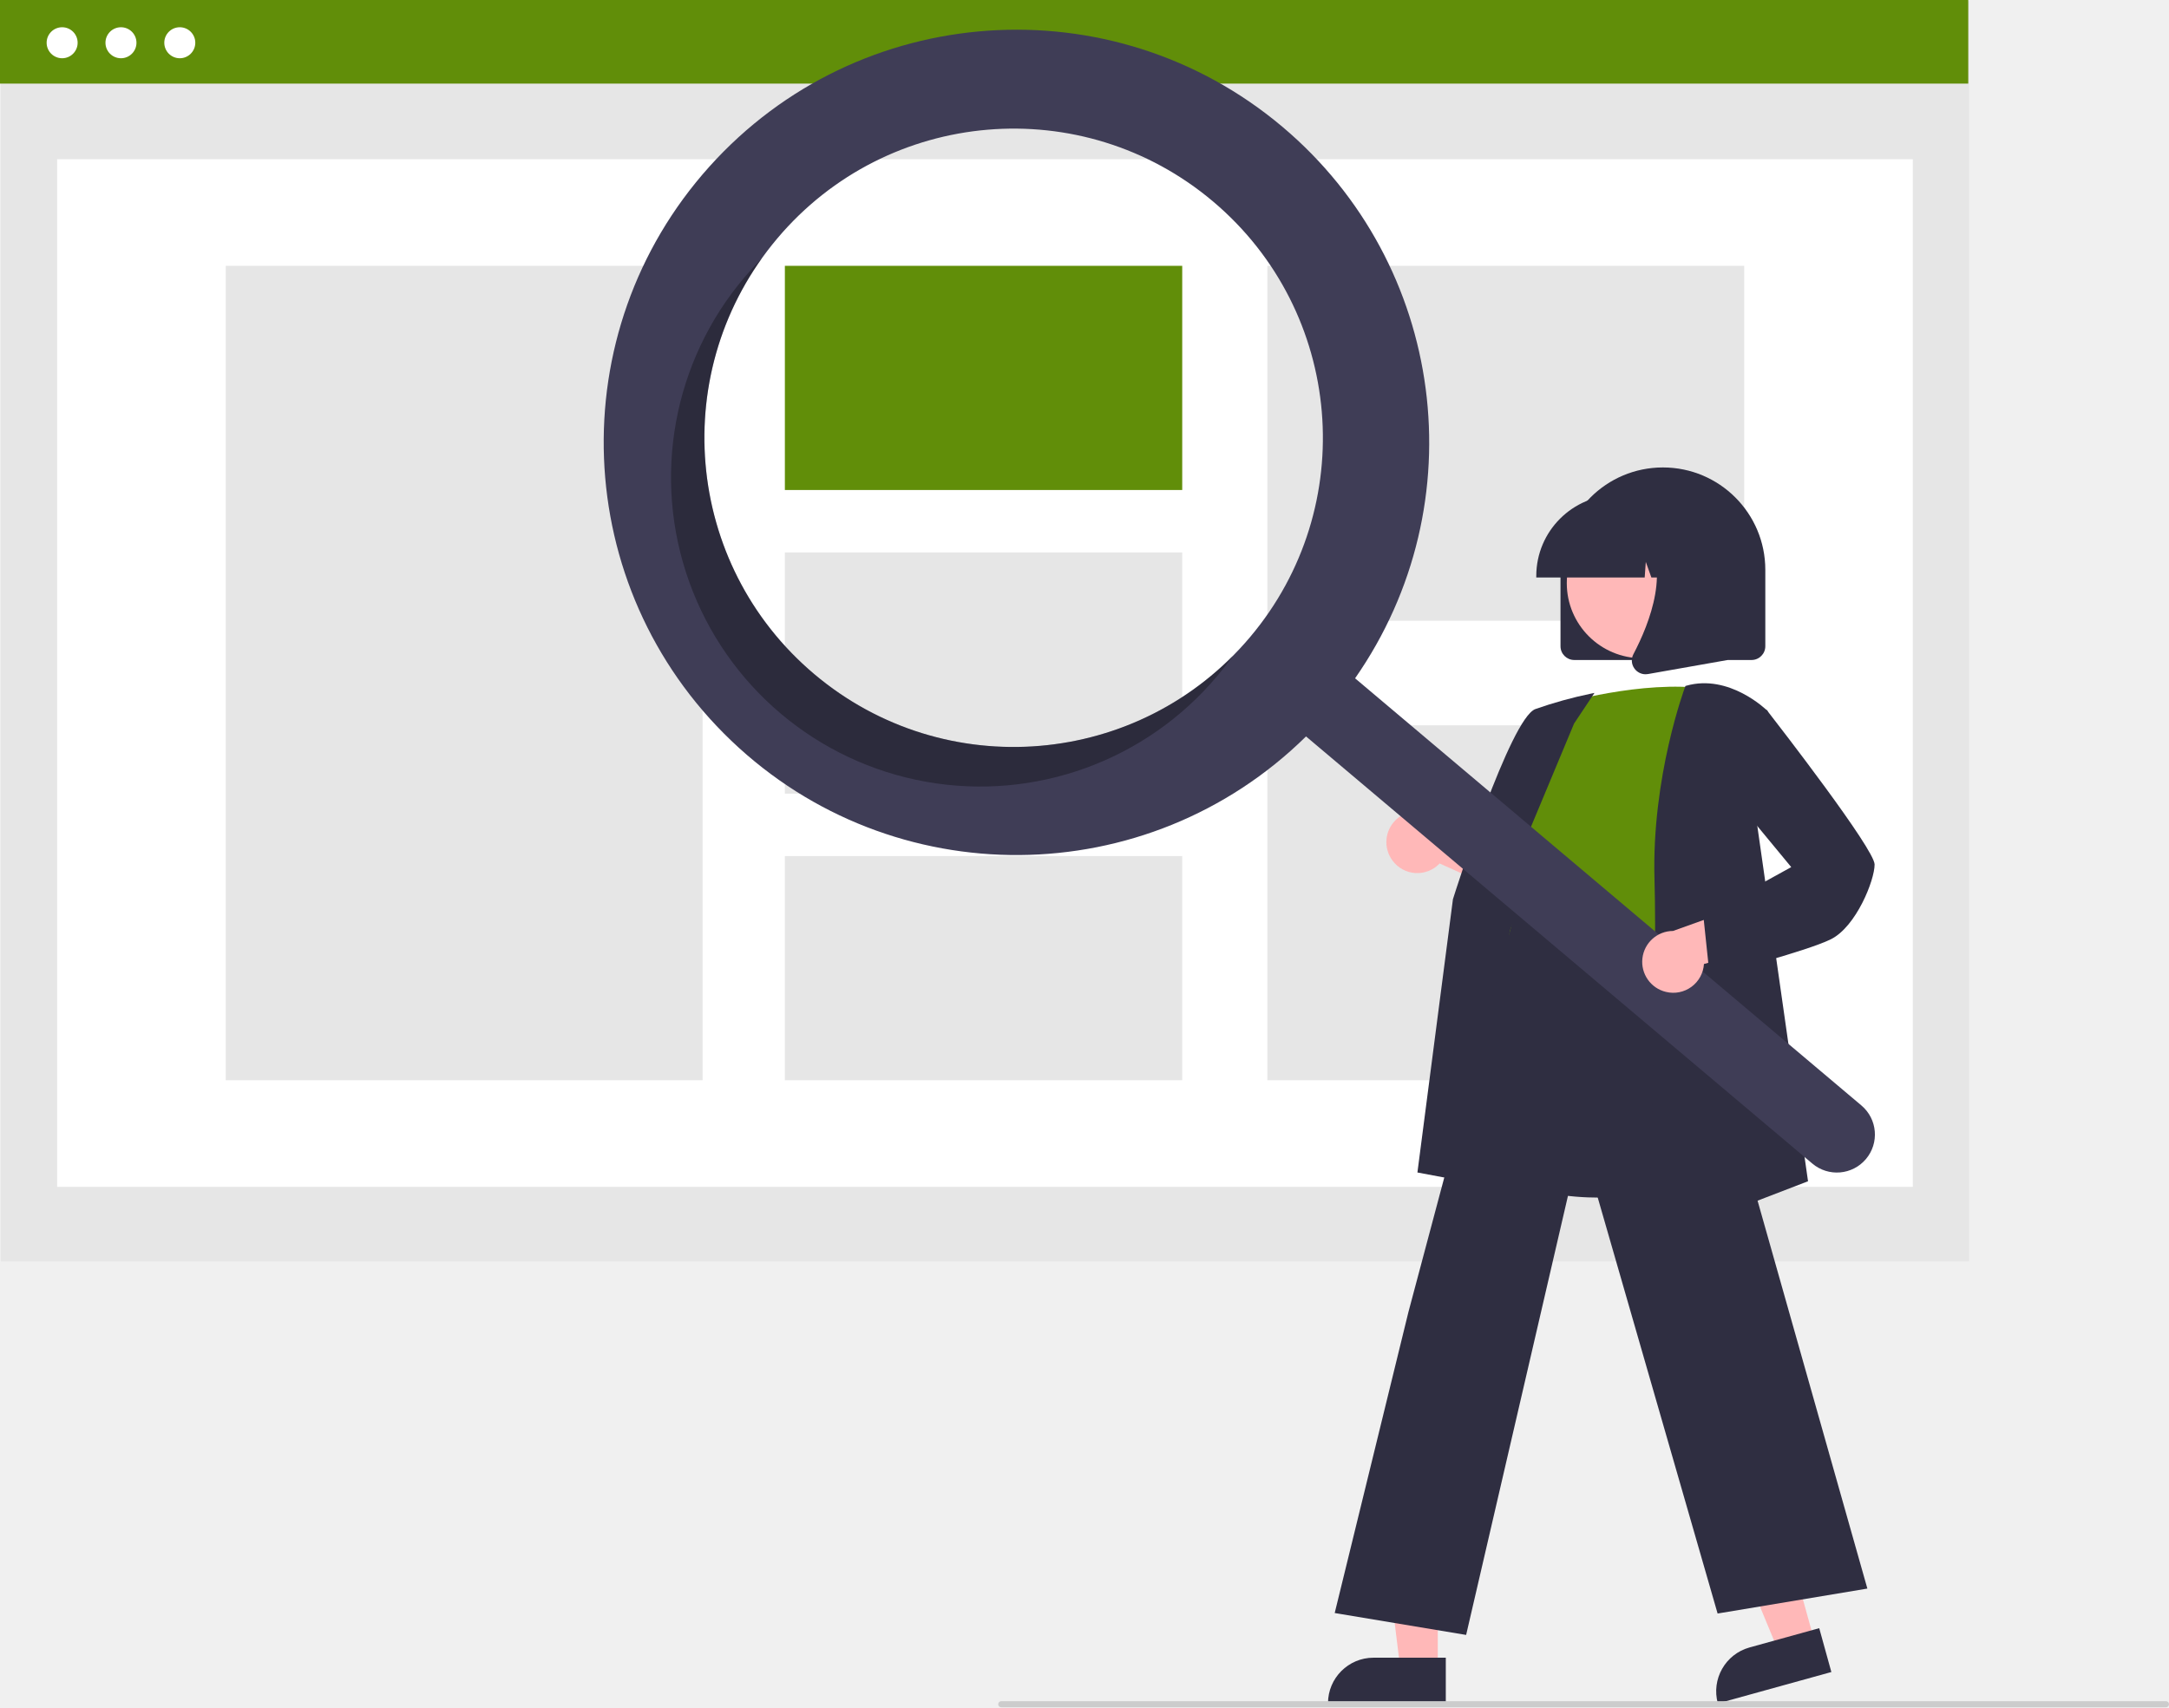
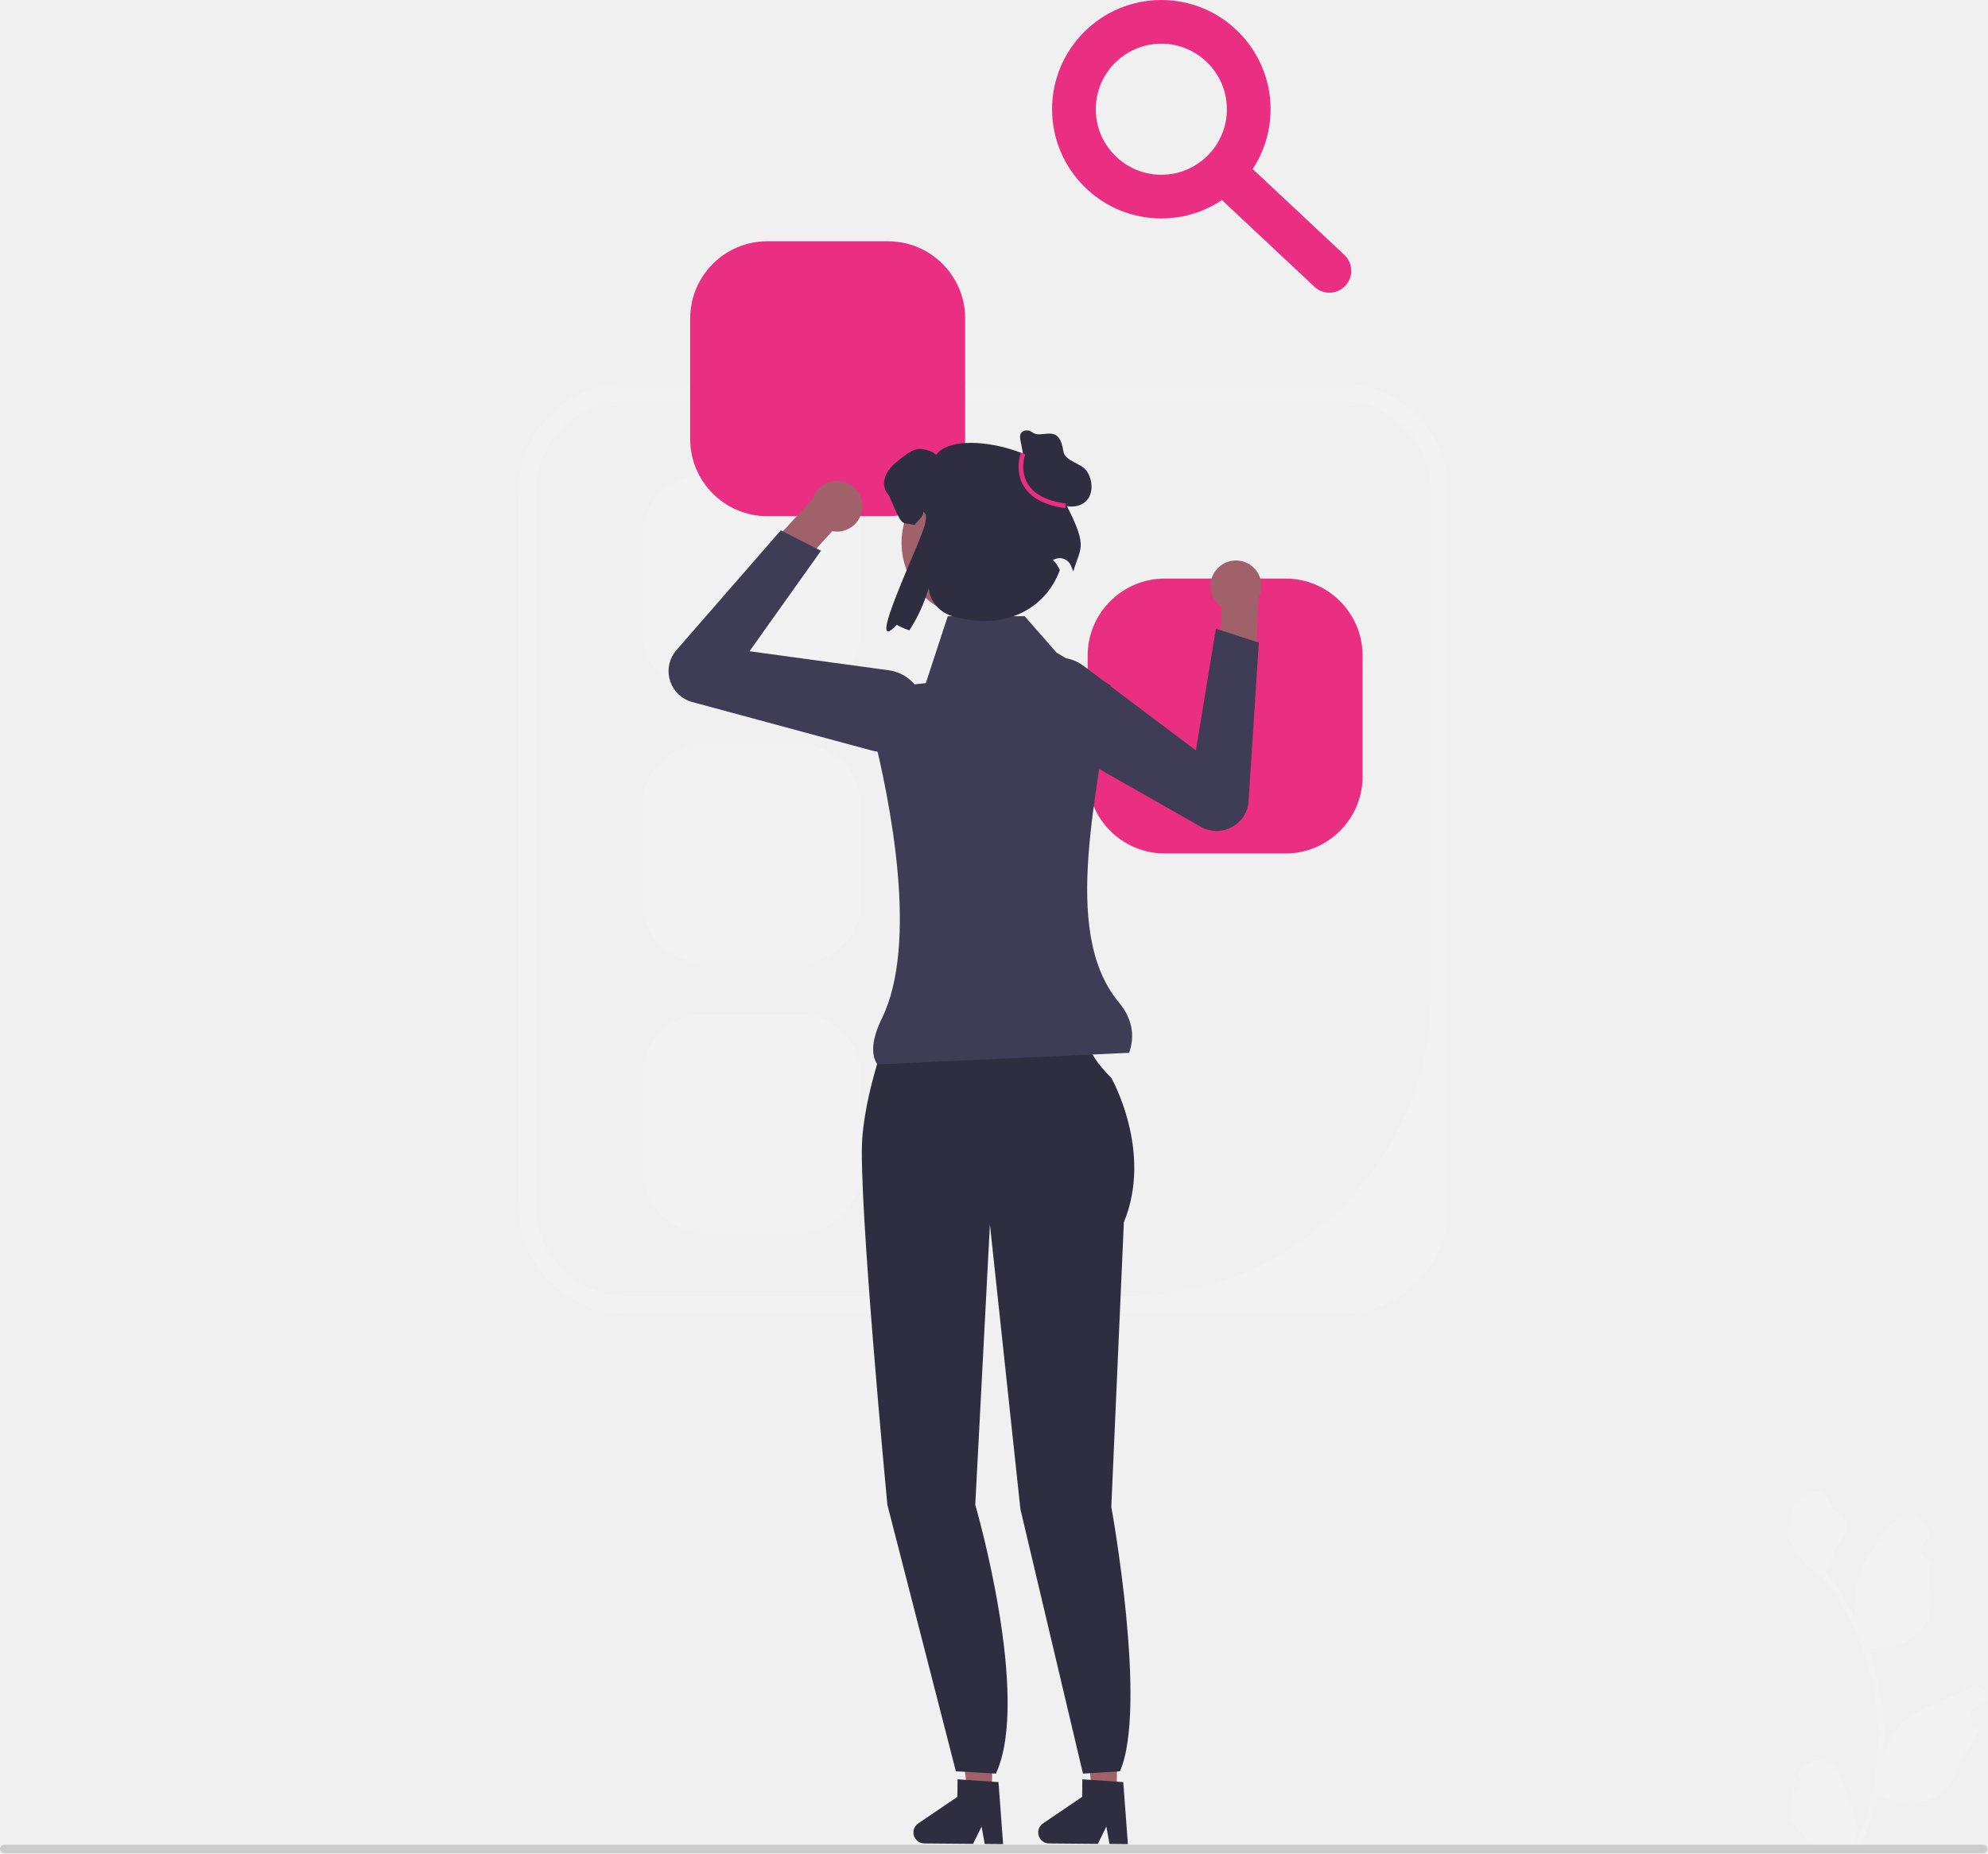
- <svg xmlns="http://www.w3.org/2000/svg" data-name="Layer 1" width="709.533" height="558.594" viewBox="0 0 709.533 558.594">
-   <rect x="0.275" y="0.365" width="643.862" height="412.358" fill="#e6e6e6" />
-   <rect x="18.686" y="52.085" width="607.039" height="336.243" fill="#fff" />
-   <rect width="643.862" height="27.354" fill="#618e09" />
-   <circle cx="20.327" cy="13.985" r="5.07" fill="#fff" />
-   <circle cx="39.571" cy="13.985" r="5.07" fill="#fff" />
-   <circle cx="58.814" cy="13.985" r="5.07" fill="#fff" />
-   <rect x="73.844" y="86.973" width="155.981" height="266.467" fill="#e6e6e6" />
-   <rect x="256.75" y="86.973" width="129.984" height="73.348" fill="#618e09" />
-   <rect x="256.75" y="180.747" width="129.984" height="78.919" fill="#e6e6e6" />
-   <rect x="256.75" y="280.092" width="129.984" height="73.348" fill="#e6e6e6" />
-   <rect x="414.587" y="86.973" width="155.981" height="116.125" fill="#e6e6e6" />
-   <rect x="414.587" y="237.315" width="155.981" height="116.125" fill="#e6e6e6" />
-   <path d="M755.712,382.143v-25a33.5,33.5,0,1,1,67,0v25a4.505,4.505,0,0,1-4.5,4.5h-58A4.505,4.505,0,0,1,755.712,382.143Z" transform="translate(-245.2337 -170.7031)" fill="#2f2e41" />
-   <polygon points="593.514 536.786 581.698 540.056 563.462 496.038 580.901 491.212 593.514 536.786" fill="#ffb8b8" />
-   <path d="M819.385,708.282h23.644a0,0,0,0,1,0,0v14.887a0,0,0,0,1,0,0H804.498a0,0,0,0,1,0,0v0A14.887,14.887,0,0,1,819.385,708.282Z" transform="translate(-406.293 74.94457) rotate(-15.46951)" fill="#2f2e41" />
-   <polygon points="470.328 545.875 458.068 545.875 452.235 498.587 470.33 498.587 470.328 545.875" fill="#ffb8b8" />
-   <path d="M449.311,542.372h23.644a0,0,0,0,1,0,0v14.887a0,0,0,0,1,0,0H434.424a0,0,0,0,1,0,0v0A14.887,14.887,0,0,1,449.311,542.372Z" fill="#2f2e41" />
-   <path d="M700.778,452.301a10.056,10.056,0,0,0,15.392.917l32.59,14.658L745.796,449.545l-30.494-11.109a10.11,10.11,0,0,0-14.524,13.865Z" transform="translate(-245.2337 -170.7031)" fill="#ffb8b8" />
-   <path d="M768.492,562.539c-10.239,0-20.839-1.525-29.749-6.062a38.416,38.416,0,0,1-19.709-23.565c-4.642-14.699,1.211-29.14,6.871-43.105,3.508-8.654,6.821-16.827,7.68-24.884l.3-2.86c1.339-12.848,2.495-23.943,8.897-28.105,3.318-2.157,7.78-2.28,13.641-.377l55.045,17.881-2.024,104.49-.334.112C808.823,556.161,789.418,562.539,768.492,562.539Z" transform="translate(-245.2337 -170.7031)" fill="#2f2e41" />
-   <path d="M755.462,401.051s27-8,48-5c0,0-12,66-8,88s-69.5,8.5-54.5-12.5l5-25s-10-10-1-22Z" transform="translate(-245.2337 -170.7031)" fill="#618e09" />
-   <path d="M742.182,560.558l-33.276-6.239,11.618-89.407c.781-2.496,18.778-59.143,26.952-62.208a139.517,139.517,0,0,1,18.166-5.047l1.184-.237-6.672,10.009-26.564,63.654Z" transform="translate(-245.2337 -170.7031)" fill="#2f2e41" />
-   <path d="M724.843,705.622l-42.995-7.166,24.128-98.524,35.903-134.737.354,2.393c.028.178,3.382,17.78,53.151,9.97l.438-.068.121.426,60.152,212.538-48.99,8.165L762.422,543.551Z" transform="translate(-245.2337 -170.7031)" fill="#2f2e41" />
-   <path d="M784.436,577.29l.027-.756c.03-.84,2.988-84.373,2-117.967-.991-33.709,9.922-62.901,10.032-63.192l.089-.234.241-.069c14.12-4.034,26.369,8.005,26.491,8.127l.172.172-4.021,33.176,17.216,120.642Z" transform="translate(-245.2337 -170.7031)" fill="#2f2e41" />
-   <circle cx="537.095" cy="190.797" r="24.561" fill="#ffb8b8" />
-   <path d="M747.787,359.143a26.53,26.53,0,0,1,26.5-26.5h5a26.53,26.53,0,0,1,26.5,26.5v.5H795.22l-3.604-10.092-.721,10.092h-5.461l-1.818-5.092-.364,5.092H747.787Z" transform="translate(-245.2337 -170.7031)" fill="#2f2e41" />
-   <path d="M779.911,389.454a4.433,4.433,0,0,1-.352-4.707c5.299-10.078,12.717-28.7,2.87-40.185l-.708-.825h28.587V386.658l-25.969,4.582a4.596,4.596,0,0,1-.796.07A4.482,4.482,0,0,1,779.911,389.454Z" transform="translate(-245.2337 -170.7031)" fill="#2f2e41" />
-   <path d="M664.814,212.249a135.02,135.02,0,1,0,7.655,199.403L838.087,551.4a12.442,12.442,0,0,0,16.066-19.003l-.018-.015L688.516,392.634A135.027,135.027,0,0,0,664.814,212.249ZM654.137,379.177a101.158,101.158,0,1,1-12.077-142.548l0,0A101.158,101.158,0,0,1,654.137,379.177Z" transform="translate(-245.2337 -170.7031)" fill="#3f3d56" />
-   <path d="M511.589,391.254a101.163,101.163,0,0,1-17.166-135.989q-2.901,2.922-5.609,6.12A101.158,101.158,0,1,0,643.438,391.856q2.702-3.202,5.089-6.559A101.163,101.163,0,0,1,511.589,391.254Z" transform="translate(-245.2337 -170.7031)" opacity="0.3" style="isolation:isolate" />
-   <path d="M790.214,495.239a10.056,10.056,0,0,0,12.424-9.133l34.433-9.557L823.074,464.346l-30.552,10.947A10.11,10.11,0,0,0,790.214,495.239Z" transform="translate(-245.2337 -170.7031)" fill="#ffb8b8" />
-   <path d="M804.526,490.18,802.43,470.274l28.762-15.869-18.752-22.7L815.5,406.205l7.62-3.266.237.305c3.593,4.62,35.105,45.281,35.105,50.307,0,5.163-6.029,20.323-14.276,24.447-7.956,3.978-37.831,11.709-39.099,12.037Z" transform="translate(-245.2337 -170.7031)" fill="#2f2e41" />
-   <path d="M953.766,729.297h-381a1,1,0,1,1,0-2h381a1,1,0,0,1,0,2Z" transform="translate(-245.2337 -170.7031)" fill="#ccc" />
+ <svg xmlns="http://www.w3.org/2000/svg" width="552.81" height="515.459" viewBox="0 0 552.81 515.459">
+   <path d="M372.633,365.415H174.325c-16.669,0-30.23-13.561-30.23-30.23V136.877c0-16.669,13.561-30.23,30.23-30.23h198.308c16.669,0,30.23,13.561,30.23,30.23v198.308c0,16.669-13.561,30.23-30.23,30.23ZM174.325,111.484c-14.024,0-25.393,11.369-25.393,25.393v198.308c0,14.024,11.369,25.393,25.393,25.393h138.91c46.829,0,84.791-37.962,84.791-84.791V136.877c0-14.024-11.369-25.393-25.393-25.393H174.325Z" fill="#f2f2f2" />
+   <path d="M195.704,132.106c-9.386,0-17.021,7.635-17.021,17.021v26.642c0,9.386,7.635,17.021,17.021,17.021h26.642c9.386,0,17.021-7.635,17.021-17.021v-26.642c0-9.386-7.635-17.021-17.021-17.021h-26.642Z" fill="#f2f2f2" />
+   <path d="M195.704,207.106c-9.386,0-17.021,7.635-17.021,17.021v26.642c0,9.386,7.635,17.021,17.021,17.021h26.642c9.386,0,17.021-7.635,17.021-17.021v-26.642c0-9.386-7.635-17.021-17.021-17.021h-26.642Z" fill="#f2f2f2" />
+   <path d="M195.704,282.106c-9.386,0-17.021,7.635-17.021,17.021v26.642c0,9.386,7.635,17.021,17.021,17.021h26.642c9.386,0,17.021-7.635,17.021-17.021v-26.642c0-9.386-7.635-17.021-17.021-17.021h-26.642Z" fill="#f2f2f2" />
+   <g>
+     <path d="M213.371,67.106c-11.826,0-21.447,9.621-21.447,21.447v33.569c0,11.826,9.621,21.447,21.447,21.447h33.569c11.826,0,21.447-9.621,21.447-21.447v-33.569c0-11.826-9.621-21.447-21.447-21.447h-33.569Z" fill="#ea2f83" />
+     <path d="M323.89,160.919c-11.826,0-21.447,9.621-21.447,21.447v33.569c0,11.826,9.621,21.447,21.447,21.447h33.569c11.826,0,21.447-9.621,21.447-21.447v-33.569c0-11.826-9.621-21.447-21.447-21.447h-33.569Z" fill="#ea2f83" />
+     <g>
+       <polygon points="275.842 498.808 269.023 498.75 266.004 471.833 276.069 471.917 275.842 498.808" fill="#a0616a" />
+       <path d="M253.998,509.652c-.015,1.679,1.338,3.06,3.023,3.076l13.559,.113,2.374-4.811,.872,4.836,5.116,.046-1.292-17.248-1.78-.118-7.26-.5-2.342-.157-.041,4.88-10.892,7.388c-.829,.563-1.328,1.495-1.336,2.496Z" fill="#2f2e41" />
+     </g>
+     <g>
+       <polygon points="310.54 498.808 303.72 498.75 300.702 471.833 310.767 471.917 310.54 498.808" fill="#a0616a" />
+       <path d="M288.696,509.652c-.015,1.679,1.338,3.06,3.023,3.076l13.559,.113,2.374-4.811,.872,4.836,5.116,.046-1.292-17.248-1.78-.118-7.26-.5-2.342-.157-.041,4.88-10.892,7.388c-.829,.563-1.328,1.495-1.336,2.496Z" fill="#2f2e41" />
+     </g>
+     <path d="M249.081,281.178l27.643,.873,26.189,5.82s-2.619,3.201,6.111,11.93c0,0,11.639,20.369,3.492,40.156l-3.492,79.148s10.181,55.794,2.402,73.551l-10.281,.643-17.396-73.55-8.479-79.209-4.074,77.984s15.585,53.527,5.744,74.776l-11.135-.643-19.052-74.133s-8.148-85.549-6.984-101.844c1.164-16.295,9.311-35.5,9.311-35.5Z" fill="#2f2e41" />
+     <g>
+       <path d="M341.914,156.113c-3.779,.978-6.049,4.835-5.071,8.614,.448,1.732,1.505,3.14,2.877,4.071l-0,.01-.536,12.985,9.937,4.598,.793-19.981-.069,.002c.862-1.535,1.159-3.389,.683-5.228-.978-3.779-4.835-6.049-8.614-5.071Z" fill="#a0616a" />
+       <path d="M286.378,202.455c-2.087-2.069-3.298-4.874-3.344-7.925-.061-4.092,1.99-7.807,5.486-9.935,4.026-2.452,9.06-2.204,12.825,.631l31.203,23.494,5.56-33.844,11.937,3.843-2.848,44.07c-.199,3.083-1.942,5.798-4.661,7.264-2.719,1.466-5.945,1.429-8.63-.098l-45.093-25.655c-.906-.515-1.722-1.137-2.435-1.844Z" fill="#3f3d56" />
+     </g>
+     <g>
+       <path d="M238.799,137.182c1.995,3.355,.892,7.693-2.464,9.687-1.538,.914-3.28,1.171-4.91,.865l-.007,.007-8.761,9.599-10.294-3.73,13.505-14.748,.048,.05c.469-1.697,1.563-3.223,3.196-4.194,3.355-1.995,7.693-.892,9.687,2.464Z" fill="#a0616a" />
+       <path d="M242.584,208.787l-50.085-13.529c-2.982-.806-5.299-3.051-6.198-6.006-.899-2.955-.224-6.111,1.805-8.44l29.005-33.301,11.182,5.675-19.88,27.949,38.699,5.285c4.67,.638,8.419,4.006,9.552,8.581,.984,3.973-.175,8.054-3.099,10.918-2.18,2.134-5.015,3.274-7.954,3.274-1.004,0-2.021-.133-3.027-.405Z" fill="#3f3d56" />
+     </g>
+     <path d="M313.989,292.822l-70.038,3.213c-1.924-2.921-1.403-7.313,1.291-12.814,10.171-20.767,2.447-60.055-2.75-80.512-1.458-5.74,2.456-11.446,8.349-12.035l6.604-.66,6.104-18.634h21.379l8.869,10.133,15.052,9.144c-2.74,28.221-14.414,68.071,2.217,88.055,3.637,4.371,4.669,9.097,2.923,14.111Z" fill="#3f3d56" />
+     <circle cx="271.519" cy="150.987" r="20.824" fill="#a0616a" />
+     <path d="M295.082,137.658c2.897-10.563-28.679-19.621-34.815-11.114-.853-1.209-4.007-1.944-5.453-1.573-1.447,.371-2.664,1.298-3.851,2.196-1.632,1.254-3.324,2.552-4.326,4.355-1.009,1.796-1.165,4.244,.193,5.802,1.076,1.239,2.966,7.823,4.584,8.15,1.128,.23,2.077,.415,2.894,.549,.727-1.061,2.581-2.394,2.448-3.677,1.098,.727,.697,2.006,.476,3.314-.737,4.354-17.346,38.055-7.833,28.124,.942,.556,2.107,1.076,3.45,1.551,2.278-3.435,4.147-7.486,5.379-11.723l.009,.078c.424,3.682,3.115,6.703,6.674,7.734,14.279,4.137,25.83-1.933,29.803-12.88-1.455-2.953-2.088-2.632-1.958-2.72,1.816-1.224,4.311-.423,5.092,1.622,.23,.603,.439,1.118,.62,1.506,2.07-7.405,4.532-6.336-3.385-21.294Z" fill="#2f2e41" />
+     <path d="M285.231,129.994l-1.459-7.457c-.123-.627-.239-1.307,.044-1.88,.363-.736,1.297-1.041,2.109-.924,.812,.117,1.42,.859,2.228,1.002,2.81,.497,6.524-2.279,7.531,4.742,.42,2.927,5.091,3.237,6.651,5.749,1.56,2.512,1.751,6.139-.377,8.191-1.7,1.639-4.431,1.828-6.639,.991-2.208-.837-3.981-2.529-5.529-4.312s-2.95-3.714-4.736-5.259" fill="#2f2e41" />
+     <path d="M296.195,141.336c-5.698-.796-9.582-2.868-11.544-6.159-2.568-4.307-.848-9.05-.773-9.25l1.204,.448c-.016,.044-1.576,4.385,.68,8.156,1.755,2.933,5.325,4.795,10.611,5.533l-.178,1.273Z" fill="#ea2f83" />
+   </g>
+   <path d="M322.934,60.762c-16.751,0-30.381-13.63-30.381-30.381S306.183,0,322.934,0s30.381,13.63,30.381,30.381-13.63,30.381-30.381,30.381Zm0-48.61c-10.052,0-18.229,8.177-18.229,18.229s8.177,18.229,18.229,18.229,18.229-8.177,18.229-18.229-8.177-18.229-18.229-18.229Z" fill="#ea2f83" />
+   <path d="M369.677,81.409c-1.489,0-2.982-.543-4.154-1.644l-28.515-26.723c-2.451-2.293-2.575-6.139-.279-8.586,2.29-2.457,6.136-2.578,8.586-.279l28.515,26.723c2.451,2.293,2.575,6.139,.279,8.586-1.196,1.279-2.813,1.923-4.433,1.923Z" fill="#ea2f83" />
+   <g>
+     <path d="M498.551,498.126c2.066,.129,3.208-2.437,1.645-3.933l-.155-.618c.02-.05,.041-.099,.062-.148,2.089-4.982,9.17-4.947,11.241,.042,1.839,4.428,4.179,8.864,4.756,13.546,.258,2.067,.142,4.172-.316,6.2,4.308-9.411,6.575-19.687,6.575-30.021,0-2.597-.142-5.193-.433-7.783-.239-2.119-.568-4.224-.995-6.31-2.306-11.277-7.299-22.018-14.5-30.99-3.462-1.892-6.349-4.851-8.093-8.397-.626-1.279-1.117-2.655-1.35-4.056,.394,.052,1.486-5.949,1.188-6.317,.549-.833,1.532-1.247,2.131-2.06,2.982-4.043,7.091-3.337,9.236,2.157,4.582,2.313,4.627,6.148,1.815,9.837-1.789,2.347-2.035,5.522-3.604,8.035,.162,.207,.329,.407,.491,.614,2.961,3.798,5.522,7.88,7.681,12.169-.61-4.766,.291-10.508,1.826-14.21,1.748-4.217,5.025-7.769,7.91-11.415,3.466-4.379,10.573-2.468,11.184,3.083,.006,.054,.012,.107,.017,.161-.429,.242-.848,.499-1.259,.77-2.339,1.547-1.531,5.174,1.241,5.602l.063,.01c-.155,1.544-.42,3.074-.807,4.579,3.702,14.316-4.29,19.53-15.701,19.764-.252,.129-.497,.258-.749,.381,1.156,3.255,2.08,6.594,2.764,9.979,.614,2.99,1.04,6.013,1.279,9.049,.297,3.83,.271,7.68-.052,11.503l.019-.136c.82-4.211,3.107-8.145,6.427-10.87,4.946-4.063,11.933-5.559,17.268-8.824,2.568-1.572,5.859,.459,5.411,3.437l-.022,.143c-.794,.323-1.569,.698-2.319,1.117-.429,.242-.848,.499-1.259,.77-2.339,1.547-1.531,5.174,1.241,5.602l.063,.01c.045,.006,.084,.013,.129,.019-1.363,3.236-3.262,6.239-5.639,8.829-2.315,12.497-12.256,13.683-22.89,10.044h-.006c-1.163,5.064-2.861,10.011-5.044,14.726h-18.02c-.065-.2-.123-.407-.181-.607,1.666,.103,3.346,.006,4.986-.297-1.337-1.641-2.674-3.294-4.011-4.935-.032-.032-.058-.065-.084-.097-.678-.84-1.363-1.673-2.041-2.512l-0-.001c-.042-2.578,.267-5.147,.879-7.64l.001-0Z" fill="#f2f2f2" />
+     <path d="M0,514.269c0,.66,.53,1.19,1.19,1.19H551.48c.66,0,1.19-.53,1.19-1.19,0-.66-.53-1.19-1.19-1.19H1.19c-.66,0-1.19,.53-1.19,1.19Z" fill="#ccc" />
+   </g>
</svg>
